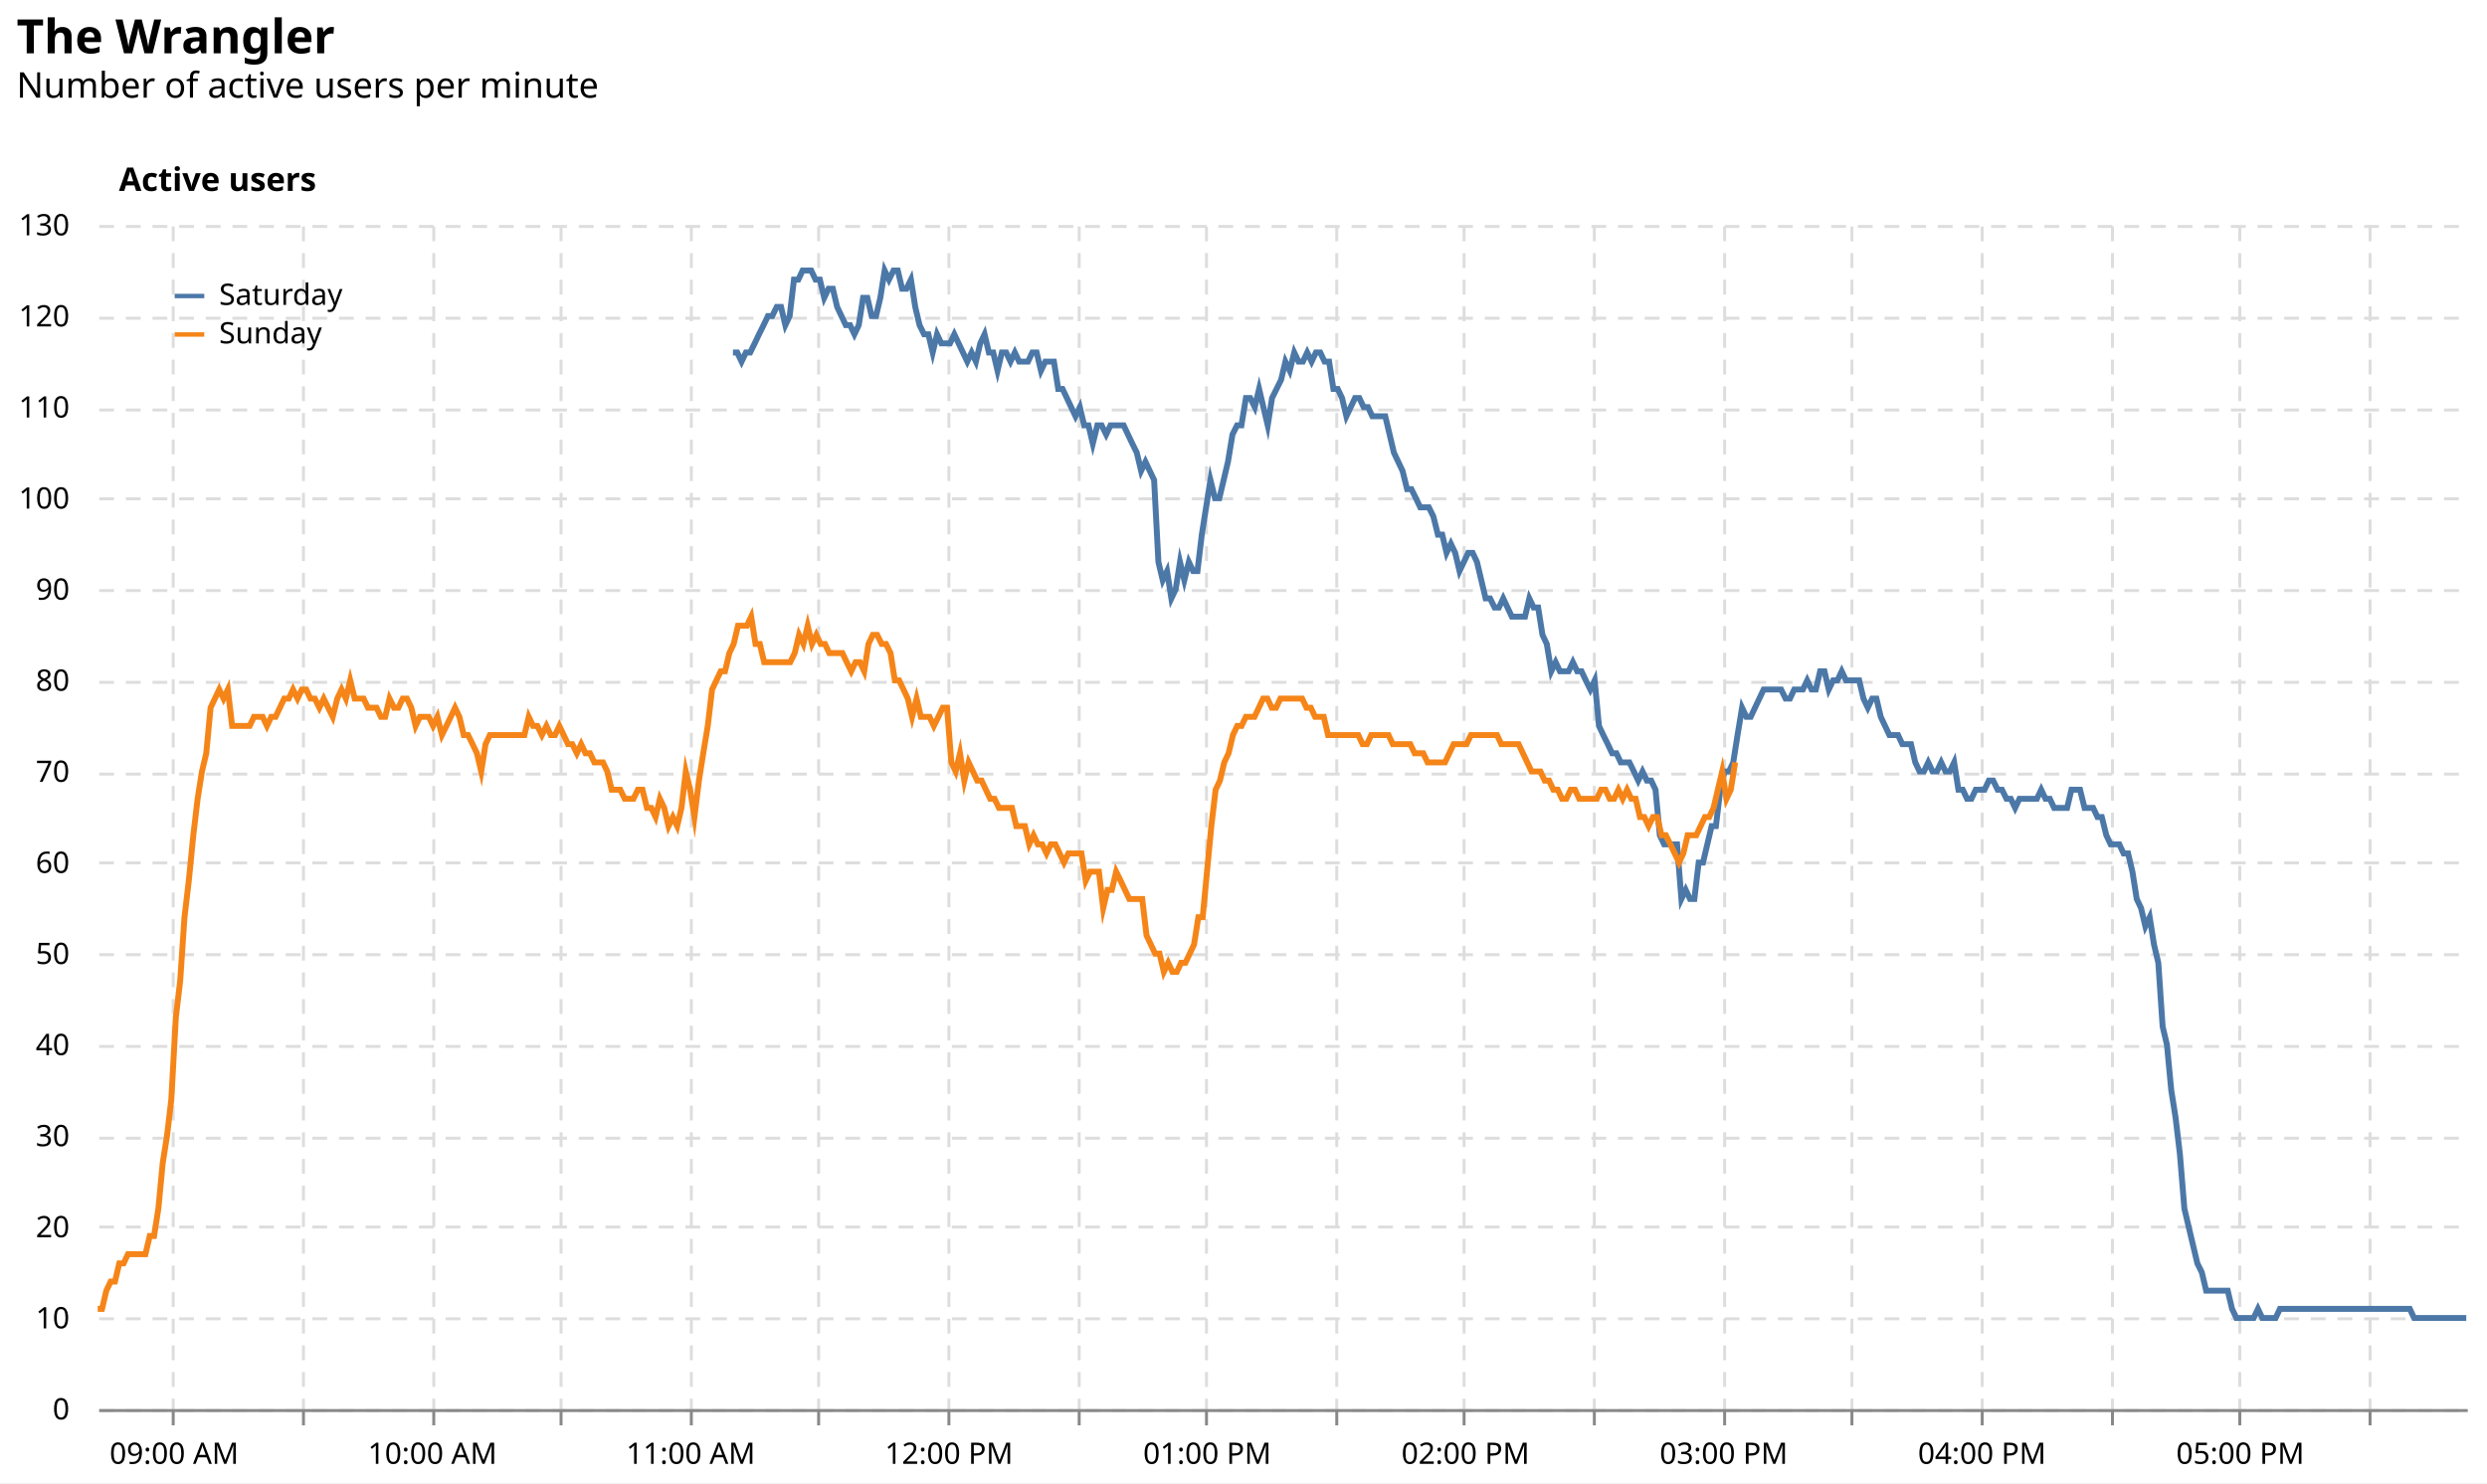
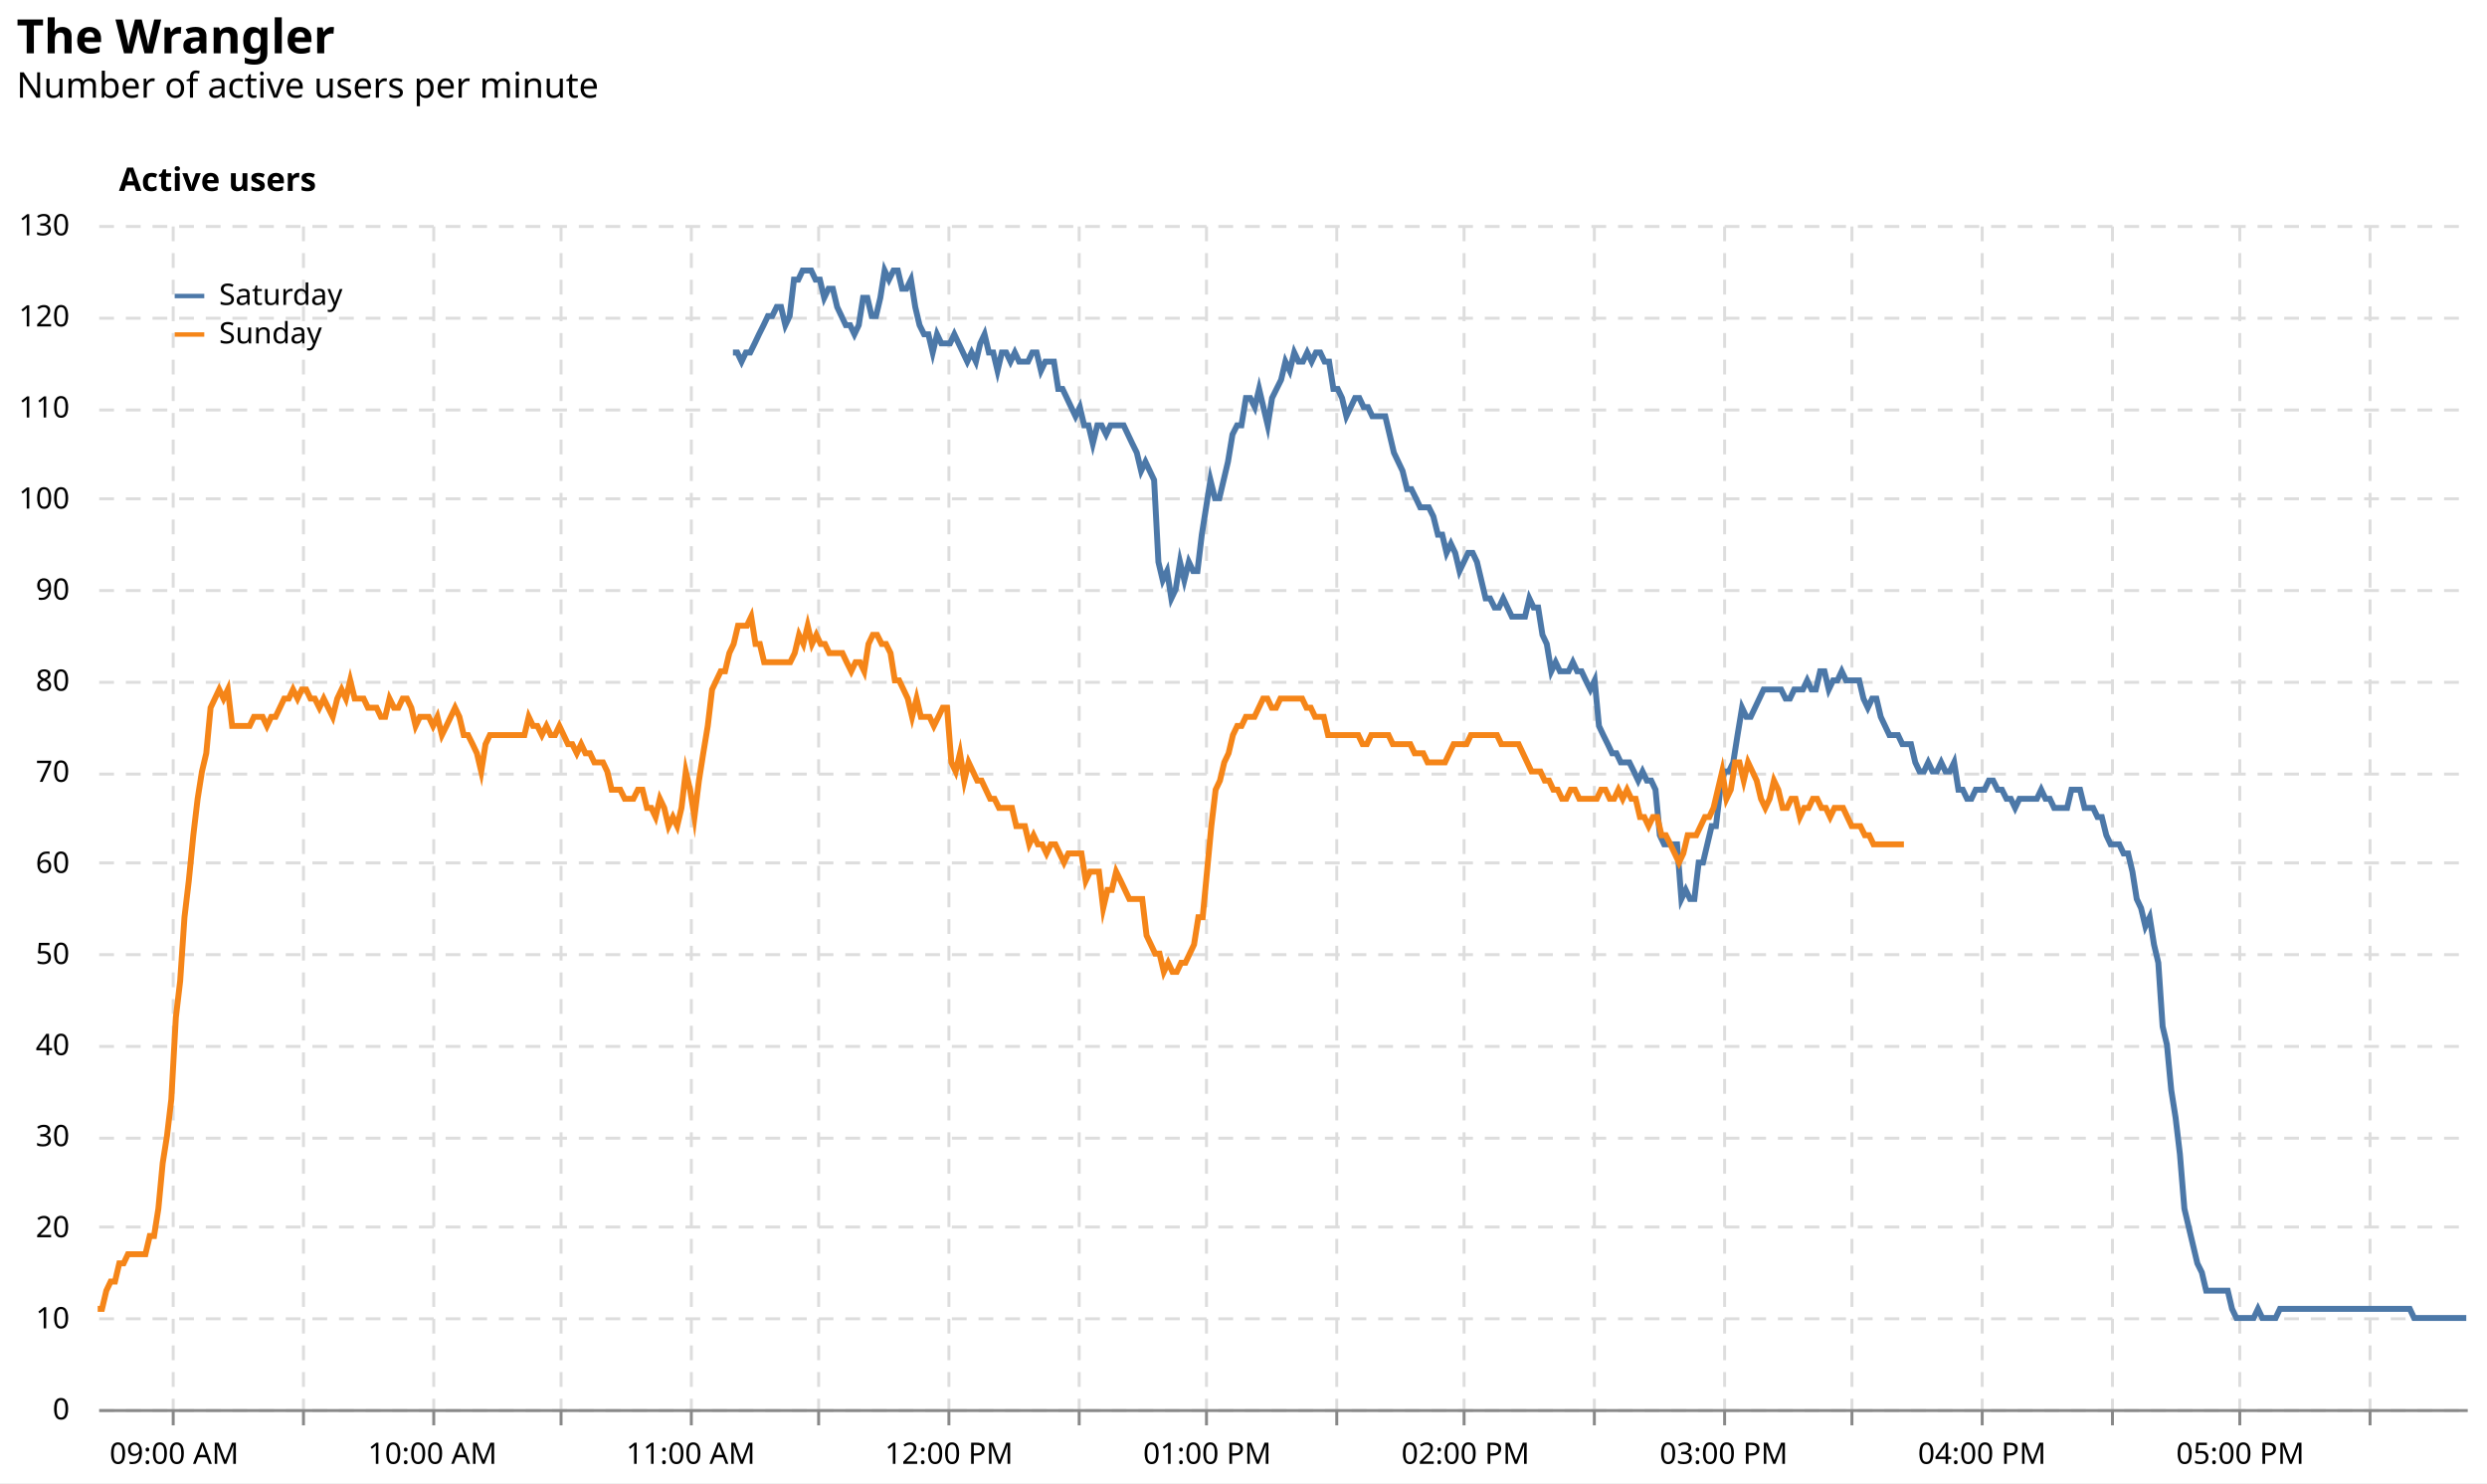
<svg xmlns="http://www.w3.org/2000/svg" version="1.1" class="marks" width="840" height="501" viewBox="0 0 840 501">
  <rect width="840" height="501" fill="white" />
  <g fill="none" stroke-miterlimit="10" transform="translate(33,76)">
    <g class="mark-group role-frame root" role="graphics-object" aria-roledescription="group mark container">
      <g transform="translate(0,0)">
        <path class="background" aria-hidden="true" d="M0,0h800v400h-800Z" stroke="#ddd" stroke-width="0" />
        <g>
          <g class="mark-group role-axis" role="graphics-symbol" aria-roledescription="axis" aria-label="X-axis for a time scale with values from Saturday, 13 November 2021, 8:42:34 AM to Saturday, 13 November 2021, 5:52:50 PM">
            <g transform="translate(0.5,400.5)">
              <path class="background" aria-hidden="true" d="M0,0h0v0h0Z" pointer-events="none" />
              <g>
                <g class="mark-rule role-axis-grid" pointer-events="none">
                  <line transform="translate(25,-400)" x2="0" y2="400" stroke="#ddd" stroke-width="1" stroke-dasharray="5,4" opacity="1" />
                  <line transform="translate(69,-400)" x2="0" y2="400" stroke="#ddd" stroke-width="1" stroke-dasharray="5,4" opacity="1" />
                  <line transform="translate(113,-400)" x2="0" y2="400" stroke="#ddd" stroke-width="1" stroke-dasharray="5,4" opacity="1" />
                  <line transform="translate(156,-400)" x2="0" y2="400" stroke="#ddd" stroke-width="1" stroke-dasharray="5,4" opacity="1" />
                  <line transform="translate(200,-400)" x2="0" y2="400" stroke="#ddd" stroke-width="1" stroke-dasharray="5,4" opacity="1" />
                  <line transform="translate(243,-400)" x2="0" y2="400" stroke="#ddd" stroke-width="1" stroke-dasharray="5,4" opacity="1" />
                  <line transform="translate(287,-400)" x2="0" y2="400" stroke="#ddd" stroke-width="1" stroke-dasharray="5,4" opacity="1" />
                  <line transform="translate(331,-400)" x2="0" y2="400" stroke="#ddd" stroke-width="1" stroke-dasharray="5,4" opacity="1" />
                  <line transform="translate(374,-400)" x2="0" y2="400" stroke="#ddd" stroke-width="1" stroke-dasharray="5,4" opacity="1" />
                  <line transform="translate(418,-400)" x2="0" y2="400" stroke="#ddd" stroke-width="1" stroke-dasharray="5,4" opacity="1" />
                  <line transform="translate(461,-400)" x2="0" y2="400" stroke="#ddd" stroke-width="1" stroke-dasharray="5,4" opacity="1" />
                  <line transform="translate(505,-400)" x2="0" y2="400" stroke="#ddd" stroke-width="1" stroke-dasharray="5,4" opacity="1" />
                  <line transform="translate(549,-400)" x2="0" y2="400" stroke="#ddd" stroke-width="1" stroke-dasharray="5,4" opacity="1" />
                  <line transform="translate(592,-400)" x2="0" y2="400" stroke="#ddd" stroke-width="1" stroke-dasharray="5,4" opacity="1" />
                  <line transform="translate(636,-400)" x2="0" y2="400" stroke="#ddd" stroke-width="1" stroke-dasharray="5,4" opacity="1" />
                  <line transform="translate(680,-400)" x2="0" y2="400" stroke="#ddd" stroke-width="1" stroke-dasharray="5,4" opacity="1" />
                  <line transform="translate(723,-400)" x2="0" y2="400" stroke="#ddd" stroke-width="1" stroke-dasharray="5,4" opacity="1" />
                  <line transform="translate(767,-400)" x2="0" y2="400" stroke="#ddd" stroke-width="1" stroke-dasharray="5,4" opacity="1" />
                </g>
              </g>
              <path class="foreground" aria-hidden="true" d="" pointer-events="none" display="none" />
            </g>
          </g>
          <g class="mark-group role-axis" role="graphics-symbol" aria-roledescription="axis" aria-label="Y-axis for a linear scale with values from 0 to 130">
            <g transform="translate(0.5,0.5)">
              <path class="background" aria-hidden="true" d="M0,0h0v0h0Z" pointer-events="none" />
              <g>
                <g class="mark-rule role-axis-grid" pointer-events="none">
                  <line transform="translate(0,400)" x2="800" y2="0" stroke="#ddd" stroke-width="1" stroke-dasharray="5,4" opacity="1" />
                  <line transform="translate(0,369)" x2="800" y2="0" stroke="#ddd" stroke-width="1" stroke-dasharray="5,4" opacity="1" />
                  <line transform="translate(0,338)" x2="800" y2="0" stroke="#ddd" stroke-width="1" stroke-dasharray="5,4" opacity="1" />
                  <line transform="translate(0,308)" x2="800" y2="0" stroke="#ddd" stroke-width="1" stroke-dasharray="5,4" opacity="1" />
                  <line transform="translate(0,277)" x2="800" y2="0" stroke="#ddd" stroke-width="1" stroke-dasharray="5,4" opacity="1" />
                  <line transform="translate(0,246)" x2="800" y2="0" stroke="#ddd" stroke-width="1" stroke-dasharray="5,4" opacity="1" />
                  <line transform="translate(0,215)" x2="800" y2="0" stroke="#ddd" stroke-width="1" stroke-dasharray="5,4" opacity="1" />
                  <line transform="translate(0,185)" x2="800" y2="0" stroke="#ddd" stroke-width="1" stroke-dasharray="5,4" opacity="1" />
                  <line transform="translate(0,154)" x2="800" y2="0" stroke="#ddd" stroke-width="1" stroke-dasharray="5,4" opacity="1" />
                  <line transform="translate(0,123)" x2="800" y2="0" stroke="#ddd" stroke-width="1" stroke-dasharray="5,4" opacity="1" />
                  <line transform="translate(0,92)" x2="800" y2="0" stroke="#ddd" stroke-width="1" stroke-dasharray="5,4" opacity="1" />
                  <line transform="translate(0,62)" x2="800" y2="0" stroke="#ddd" stroke-width="1" stroke-dasharray="5,4" opacity="1" />
                  <line transform="translate(0,31)" x2="800" y2="0" stroke="#ddd" stroke-width="1" stroke-dasharray="5,4" opacity="1" />
                  <line transform="translate(0,0)" x2="800" y2="0" stroke="#ddd" stroke-width="1" stroke-dasharray="5,4" opacity="1" />
                </g>
              </g>
              <path class="foreground" aria-hidden="true" d="" pointer-events="none" display="none" />
            </g>
          </g>
          <g class="mark-group role-axis" role="graphics-symbol" aria-roledescription="axis" aria-label="X-axis for a time scale with values from Saturday, 13 November 2021, 8:42:34 AM to Saturday, 13 November 2021, 5:52:50 PM">
            <g transform="translate(0.5,400.5)">
              <path class="background" aria-hidden="true" d="M0,0h0v0h0Z" pointer-events="none" />
              <g>
                <g class="mark-rule role-axis-tick" pointer-events="none">
                  <line transform="translate(25,0)" x2="0" y2="5" stroke="#888" stroke-width="1" opacity="1" />
                  <line transform="translate(69,0)" x2="0" y2="5" stroke="#888" stroke-width="1" opacity="1" />
                  <line transform="translate(113,0)" x2="0" y2="5" stroke="#888" stroke-width="1" opacity="1" />
                  <line transform="translate(156,0)" x2="0" y2="5" stroke="#888" stroke-width="1" opacity="1" />
                  <line transform="translate(200,0)" x2="0" y2="5" stroke="#888" stroke-width="1" opacity="1" />
                  <line transform="translate(243,0)" x2="0" y2="5" stroke="#888" stroke-width="1" opacity="1" />
                  <line transform="translate(287,0)" x2="0" y2="5" stroke="#888" stroke-width="1" opacity="1" />
                  <line transform="translate(331,0)" x2="0" y2="5" stroke="#888" stroke-width="1" opacity="1" />
                  <line transform="translate(374,0)" x2="0" y2="5" stroke="#888" stroke-width="1" opacity="1" />
                  <line transform="translate(418,0)" x2="0" y2="5" stroke="#888" stroke-width="1" opacity="1" />
                  <line transform="translate(461,0)" x2="0" y2="5" stroke="#888" stroke-width="1" opacity="1" />
                  <line transform="translate(505,0)" x2="0" y2="5" stroke="#888" stroke-width="1" opacity="1" />
                  <line transform="translate(549,0)" x2="0" y2="5" stroke="#888" stroke-width="1" opacity="1" />
                  <line transform="translate(592,0)" x2="0" y2="5" stroke="#888" stroke-width="1" opacity="1" />
                  <line transform="translate(636,0)" x2="0" y2="5" stroke="#888" stroke-width="1" opacity="1" />
                  <line transform="translate(680,0)" x2="0" y2="5" stroke="#888" stroke-width="1" opacity="1" />
                  <line transform="translate(723,0)" x2="0" y2="5" stroke="#888" stroke-width="1" opacity="1" />
                  <line transform="translate(767,0)" x2="0" y2="5" stroke="#888" stroke-width="1" opacity="1" />
                </g>
                <g class="mark-text role-axis-label" pointer-events="none">
                  <text text-anchor="middle" transform="translate(25.33315,18)" font-family="Sometype Mono" font-size="10px" fill="#000" opacity="1">09:00 AM</text>
                  <text text-anchor="middle" transform="translate(68.94796,18)" font-family="Sometype Mono" font-size="10px" fill="#000" opacity="0">09:30 AM</text>
                  <text text-anchor="middle" transform="translate(112.5628,18)" font-family="Sometype Mono" font-size="10px" fill="#000" opacity="1">10:00 AM</text>
                  <text text-anchor="middle" transform="translate(156.1776,18)" font-family="Sometype Mono" font-size="10px" fill="#000" opacity="0">10:30 AM</text>
                  <text text-anchor="middle" transform="translate(199.7924,18)" font-family="Sometype Mono" font-size="10px" fill="#000" opacity="1">11:00 AM</text>
                  <text text-anchor="middle" transform="translate(243.4072,18)" font-family="Sometype Mono" font-size="10px" fill="#000" opacity="0">11:30 AM</text>
                  <text text-anchor="middle" transform="translate(287.022,18)" font-family="Sometype Mono" font-size="10px" fill="#000" opacity="1">12:00 PM</text>
                  <text text-anchor="middle" transform="translate(330.6368,18)" font-family="Sometype Mono" font-size="10px" fill="#000" opacity="0">12:30 PM</text>
                  <text text-anchor="middle" transform="translate(374.2516,18)" font-family="Sometype Mono" font-size="10px" fill="#000" opacity="1">01:00 PM</text>
                  <text text-anchor="middle" transform="translate(417.8664,18)" font-family="Sometype Mono" font-size="10px" fill="#000" opacity="0">01:30 PM</text>
                  <text text-anchor="middle" transform="translate(461.4812,18)" font-family="Sometype Mono" font-size="10px" fill="#000" opacity="1">02:00 PM</text>
                  <text text-anchor="middle" transform="translate(505.096,18)" font-family="Sometype Mono" font-size="10px" fill="#000" opacity="0">02:30 PM</text>
                  <text text-anchor="middle" transform="translate(548.7109,18)" font-family="Sometype Mono" font-size="10px" fill="#000" opacity="1">03:00 PM</text>
                  <text text-anchor="middle" transform="translate(592.3257,18)" font-family="Sometype Mono" font-size="10px" fill="#000" opacity="0">03:30 PM</text>
                  <text text-anchor="middle" transform="translate(635.9405,18)" font-family="Sometype Mono" font-size="10px" fill="#000" opacity="1">04:00 PM</text>
                  <text text-anchor="middle" transform="translate(679.5553,18)" font-family="Sometype Mono" font-size="10px" fill="#000" opacity="0">04:30 PM</text>
                  <text text-anchor="middle" transform="translate(723.1701,18)" font-family="Sometype Mono" font-size="10px" fill="#000" opacity="1">05:00 PM</text>
                  <text text-anchor="middle" transform="translate(766.7849,18)" font-family="Sometype Mono" font-size="10px" fill="#000" opacity="0">05:30 PM</text>
                </g>
                <g class="mark-rule role-axis-domain" pointer-events="none">
                  <line transform="translate(0,0)" x2="800" y2="0" stroke="#888" stroke-width="1" opacity="1" />
                </g>
              </g>
              <path class="foreground" aria-hidden="true" d="" pointer-events="none" display="none" />
            </g>
          </g>
          <g class="mark-group role-axis" role="graphics-symbol" aria-roledescription="axis" aria-label="Y-axis titled 'Active users' for a linear scale with values from 0 to 130">
            <g transform="translate(0.5,0.5)">
              <path class="background" aria-hidden="true" d="M0,0h0v0h0Z" pointer-events="none" />
              <g>
                <g class="mark-text role-axis-label" pointer-events="none">
                  <text text-anchor="end" transform="translate(-10,403)" font-family="Sometype Mono" font-size="10px" fill="#000" opacity="1">0</text>
                  <text text-anchor="end" transform="translate(-10,372.2308)" font-family="Sometype Mono" font-size="10px" fill="#000" opacity="1">10</text>
                  <text text-anchor="end" transform="translate(-10,341.4615)" font-family="Sometype Mono" font-size="10px" fill="#000" opacity="1">20</text>
                  <text text-anchor="end" transform="translate(-10,310.6923)" font-family="Sometype Mono" font-size="10px" fill="#000" opacity="1">30</text>
                  <text text-anchor="end" transform="translate(-10,279.9231)" font-family="Sometype Mono" font-size="10px" fill="#000" opacity="1">40</text>
                  <text text-anchor="end" transform="translate(-10,249.1538)" font-family="Sometype Mono" font-size="10px" fill="#000" opacity="1">50</text>
                  <text text-anchor="end" transform="translate(-10,218.3846)" font-family="Sometype Mono" font-size="10px" fill="#000" opacity="1">60</text>
                  <text text-anchor="end" transform="translate(-10,187.6154)" font-family="Sometype Mono" font-size="10px" fill="#000" opacity="1">70</text>
                  <text text-anchor="end" transform="translate(-10,156.8462)" font-family="Sometype Mono" font-size="10px" fill="#000" opacity="1">80</text>
                  <text text-anchor="end" transform="translate(-10,126.0769)" font-family="Sometype Mono" font-size="10px" fill="#000" opacity="1">90</text>
                  <text text-anchor="end" transform="translate(-10,95.30769)" font-family="Sometype Mono" font-size="10px" fill="#000" opacity="1">100</text>
                  <text text-anchor="end" transform="translate(-10,64.53846)" font-family="Sometype Mono" font-size="10px" fill="#000" opacity="1">110</text>
                  <text text-anchor="end" transform="translate(-10,33.76923)" font-family="Sometype Mono" font-size="10px" fill="#000" opacity="1">120</text>
                  <text text-anchor="end" transform="translate(-10,3)" font-family="Sometype Mono" font-size="10px" fill="#000" opacity="1">130</text>
                </g>
                <g class="mark-text role-axis-title" pointer-events="none">
                  <text text-anchor="middle" transform="translate(40,-12)" font-family="Sometype Mono" font-size="11px" font-weight="bold" fill="#000" opacity="1">Active users</text>
                </g>
              </g>
              <path class="foreground" aria-hidden="true" d="" pointer-events="none" display="none" />
            </g>
          </g>
          <g class="mark-group role-scope pathgroup" role="graphics-object" aria-roledescription="group mark container">
            <g transform="translate(0,0)">
              <path class="background" aria-hidden="true" d="M0,0h800v400h-800Z" />
              <g>
                <g class="mark-line role-mark marks" role="graphics-symbol" aria-roledescription="line mark container">
                  <path d="M214.555,43.077L216.012,43.077L217.469,46.154L218.926,43.077L220.384,43.077L221.903,40L223.36,36.923L224.902,33.846L226.36,30.769L227.817,30.769L229.338,27.692L230.795,27.692L232.253,33.846L233.71,30.769L235.167,18.462L236.625,18.462L238.082,15.385L239.539,15.385L240.996,15.385L242.454,18.462L243.912,18.462L245.384,24.615L246.841,21.538L248.298,21.538L249.756,27.692L251.213,30.769L252.671,33.846L254.128,33.846L255.586,36.923L257.044,33.846L258.503,24.615L259.96,24.615L261.417,30.769L262.875,30.769L264.332,24.615L265.791,15.385L267.252,18.462L268.776,15.385L270.238,15.385L271.696,21.538L273.153,21.538L274.672,18.462L276.13,27.692L277.588,33.846L279.108,36.923L280.565,36.923L282.027,43.077L283.484,36.923L284.942,40L286.399,40L287.861,40L289.322,36.923L290.783,40L292.243,43.077L293.705,46.154L295.165,43.077L296.627,46.154L298.085,40L299.542,36.923L301.002,43.077L302.463,43.077L303.921,49.231L305.382,43.077L306.841,43.077L308.304,46.154L309.764,43.077L311.226,46.154L312.687,46.154L314.214,46.154L315.675,43.077L317.133,43.077L318.596,49.231L320.054,46.154L321.512,46.154L322.969,46.154L324.426,55.385L325.881,55.385L327.342,58.462L328.799,61.538L330.261,64.615L331.72,61.538L333.183,67.692L334.642,67.692L336.104,73.846L337.628,67.692L339.087,67.692L340.616,70.769L342.077,67.692L343.535,67.692L344.997,67.692L346.52,67.692L347.977,70.769L349.436,73.846L350.957,76.923L352.419,83.077L353.881,80L355.339,83.077L356.807,86.154L358.264,113.846L359.721,120L361.181,116.923L362.638,126.154L364.096,123.077L365.553,113.846L367.015,120L368.537,113.846L369.994,116.923L371.451,116.923L372.914,104.615L374.371,95.385L375.829,86.154L377.358,92.308L378.841,92.308L380.298,86.154L381.755,80L383.278,70.769L384.827,67.692L386.285,67.692L387.819,58.462L389.281,58.462L390.807,61.538L392.268,55.385L393.725,61.538L395.183,67.692L396.641,58.462L398.165,55.385L399.697,52.308L401.154,46.154L402.612,49.231L404.14,43.077L405.599,46.154L407.056,46.154L408.515,43.077L410.002,46.154L411.462,43.077L412.924,43.077L414.384,46.154L415.904,46.154L417.362,55.385L418.823,55.385L420.286,58.462L421.746,64.615L423.21,61.538L424.667,58.462L426.129,58.462L427.589,61.538L429.051,61.538L430.511,64.615L431.969,64.615L433.429,64.615L434.887,64.615L436.345,70.769L437.802,76.923L439.261,80L440.724,83.077L442.248,89.231L443.705,89.231L445.232,92.308L446.69,95.385L448.148,95.385L449.605,95.385L451.13,98.462L452.663,104.615L454.123,104.615L455.585,110.769L457.045,107.692L458.503,110.769L459.966,116.923L461.425,113.846L462.882,110.769L464.402,110.769L465.86,113.846L467.317,120L468.776,126.154L470.28,126.154L471.804,129.231L473.261,129.231L474.72,126.154L476.177,129.231L477.635,132.308L479.092,132.308L480.62,132.308L482.077,132.308L483.535,126.154L484.993,129.231L486.52,129.231L487.978,138.462L489.435,141.538L490.964,150.769L492.422,147.692L493.879,150.769L495.337,150.769L496.794,150.769L498.252,147.692L499.709,150.769L501.167,150.769L502.624,153.846L504.147,156.923L505.605,153.846L507.062,169.231L508.52,172.308L510.045,175.385L511.503,178.462L512.961,178.462L514.418,181.538L515.876,181.538L517.333,181.538L518.854,184.615L520.312,187.692L521.77,184.615L523.243,187.692L524.7,187.692L526.158,190.769L527.615,206.154L529.072,209.231L530.529,209.231L531.987,209.231L533.444,209.231L534.902,227.692L536.359,224.615L537.817,227.692L539.279,227.692L540.737,215.385L542.194,215.385L543.652,209.231L545.109,203.077L546.566,203.077L548.024,190.769L549.481,184.615L550.952,184.615L552.41,181.538L553.867,172.308L555.392,163.077L556.849,166.154L558.309,166.154L559.766,163.077L561.224,160L562.681,156.923L564.138,156.923L565.663,156.923L567.121,156.923L568.578,156.923L570.1,160L571.557,160L573.016,156.923L574.474,156.923L575.933,156.923L577.391,153.846L578.849,156.923L580.306,156.923L581.764,150.769L583.221,150.769L584.679,156.923L586.139,153.846L587.597,153.846L589.054,150.769L590.512,153.846L591.969,153.846L593.492,153.846L594.95,153.846L596.407,160L597.865,163.077L599.323,160L600.781,160L602.238,166.154L603.696,169.231L605.154,172.308L606.611,172.308L608.069,172.308L609.526,175.385L610.984,175.385L612.442,175.385L613.899,181.538L615.357,184.615L616.814,184.615L618.272,181.538L619.729,184.615L621.187,184.615L622.646,181.538L624.103,184.615L625.561,184.615L627.019,181.538L628.476,190.769L629.934,190.769L631.391,193.846L632.849,193.846L634.306,190.769L635.828,190.769L637.286,190.769L638.744,187.692L640.201,187.692L641.718,190.769L643.176,190.769L644.705,193.846L646.163,193.846L647.622,196.923L649.08,193.846L650.599,193.846L652.057,193.846L653.514,193.846L654.972,193.846L656.429,190.769L657.887,193.846L659.344,193.846L660.802,196.923L662.261,196.923L663.718,196.923L665.176,196.923L666.633,190.769L668.091,190.769L669.549,190.769L671.069,196.923L672.527,196.923L673.984,196.923L675.442,200L676.9,200L678.424,206.154L679.881,209.231L681.342,209.231L682.8,209.231L684.258,212.308L685.782,212.308L687.24,218.462L688.697,227.692L690.155,230.769L691.612,236.923L693.07,233.846L694.528,243.077L694.528,243.077L695.985,249.231L697.443,270.769L698.9,276.923L700.358,292.308L701.816,301.538L703.273,313.846L704.791,332.308L706.249,338.462L707.707,344.615L709.165,350.769L710.686,353.846L712.143,360L713.602,360L715.059,360L716.516,360L717.974,360L719.432,360L720.889,366.154L722.35,369.231L723.808,369.231L725.266,369.231L726.723,369.231L728.181,369.231L729.639,366.154L731.097,369.231L732.623,369.231L734.081,369.231L735.598,369.231L737.056,366.154L738.514,366.154L739.972,366.154L741.43,366.154L742.887,366.154L744.345,366.154L745.802,366.154L747.26,366.154L748.718,366.154L750.175,366.154L751.633,366.154L753.091,366.154L754.615,366.154L756.073,366.154L757.531,366.154L758.989,366.154L760.456,366.154L761.914,366.154L763.371,366.154L764.829,366.154L766.287,366.154L767.745,366.154L769.203,366.154L770.661,366.154L772.118,366.154L773.576,366.154L775.034,366.154L776.491,366.154L777.949,366.154L779.406,366.154L780.927,366.154L782.384,369.231L783.841,369.231L785.299,369.231L786.818,369.231L788.275,369.231L789.732,369.231L791.19,369.231L792.713,369.231L794.17,369.231L795.628,369.231L797.085,369.231L798.543,369.231L800,369.231" stroke="#4c78a8" stroke-width="2" />
                </g>
              </g>
              <path class="foreground" aria-hidden="true" d="" display="none" />
            </g>
            <g transform="translate(0,0)">
              <path class="background" aria-hidden="true" d="M0,0h800v400h-800Z" />
              <g>
                <g class="mark-line role-mark marks" role="graphics-symbol" aria-roledescription="line mark container">
-                   <path d="M0,366.154L1.46,366.154L2.918,360L4.375,356.923L5.833,356.923L7.291,350.769L8.749,350.769L10.207,347.692L11.733,347.692L13.191,347.692L14.649,347.692L16.117,347.692L17.576,341.538L19.033,341.538L20.491,332.308L21.95,316.923L23.407,307.692L24.864,295.385L26.394,267.692L27.853,255.385L29.311,233.846L30.769,221.538L32.294,206.154L33.752,193.846L35.21,184.615L36.667,178.462L38.125,163.077L39.582,160L41.04,156.923L42.497,160L43.955,156.923L45.413,169.231L46.87,169.231L48.328,169.231L49.785,169.231L51.316,169.231L52.773,166.154L54.237,166.154L55.696,166.154L57.154,169.231L58.612,166.154L60.069,166.154L61.527,163.077L62.984,160L64.511,160L65.969,156.923L67.49,160L68.948,156.923L70.413,156.923L71.87,160L73.329,160L74.871,163.077L76.333,160L77.852,163.077L79.384,166.154L80.914,160L82.372,156.923L83.829,160L85.287,153.846L86.808,160L88.362,160L89.819,160L91.277,163.077L92.734,163.077L94.192,163.077L95.65,166.154L97.107,166.154L98.565,160L100.088,163.077L101.545,163.077L103.003,160L104.46,160L105.917,163.077L107.375,169.231L108.832,166.154L110.359,166.154L111.817,166.154L113.275,169.231L114.732,166.154L116.257,172.308L117.782,169.231L119.241,166.154L120.699,163.077L122.165,166.154L123.627,172.308L125.094,172.308L126.618,175.385L128.078,178.462L129.536,184.615L130.995,175.385L132.453,172.308L133.911,172.308L135.37,172.308L136.829,172.308L138.288,172.308L139.746,172.308L141.205,172.308L142.665,172.308L144.123,172.308L145.581,166.154L147.041,169.231L148.498,169.231L150.031,172.308L151.556,169.231L153.014,172.308L154.471,172.308L155.928,169.231L157.385,172.308L158.843,175.385L160.3,175.385L161.829,178.462L163.286,175.385L164.744,178.462L166.28,178.462L167.739,181.538L169.197,181.538L170.655,181.538L172.113,184.615L173.57,190.769L175.028,190.769L176.492,190.769L178.015,193.846L179.472,193.846L180.93,193.846L182.456,190.769L183.993,190.769L185.515,196.923L186.972,196.923L188.429,200L189.887,193.846L191.345,196.923L192.802,203.077L194.26,200L195.717,203.077L197.174,196.923L198.632,184.615L200.09,190.769L201.548,200L203.071,187.692L204.529,178.462L206.052,169.231L207.51,156.923L208.967,153.846L210.425,150.769L211.883,150.769L213.341,144.615L214.798,141.538L216.259,135.385L217.804,135.385L219.262,135.385L220.72,132.308L222.178,141.538L223.635,141.538L225.095,147.692L226.612,147.692L228.07,147.692L229.528,147.692L230.988,147.692L232.445,147.692L233.903,147.692L235.425,144.615L236.886,138.462L238.344,141.538L239.802,135.385L241.259,141.538L242.717,138.462L244.175,141.538L245.632,141.538L247.091,144.615L248.548,144.615L250.066,144.615L251.524,144.615L252.981,147.692L254.51,150.769L255.967,147.692L257.425,147.692L258.883,150.769L260.34,141.538L261.799,138.462L263.257,138.462L264.802,141.538L266.26,141.538L267.781,144.615L269.238,153.846L270.696,153.846L272.153,156.923L273.611,160L275.068,166.154L276.585,160L278.042,166.154L279.5,166.154L280.958,166.154L282.415,169.231L283.944,166.154L285.412,163.077L286.87,163.077L288.328,181.538L289.785,184.615L291.243,178.462L292.7,187.692L294.158,181.538L295.616,184.615L297.073,187.692L298.53,187.692L299.988,190.769L301.445,193.846L302.903,193.846L304.426,196.923L305.884,196.923L307.342,196.923L308.8,196.923L310.257,203.077L311.715,203.077L313.173,203.077L314.63,209.231L316.088,206.154L317.545,209.231L319.003,209.231L320.472,212.308L321.93,209.231L323.454,209.231L324.912,212.308L326.37,215.385L327.827,212.308L329.285,212.308L330.743,212.308L332.261,212.308L333.718,221.538L335.176,218.462L336.634,218.462L338.159,218.462L339.617,230.769L341.074,224.615L342.532,224.615L343.99,218.462L345.506,221.538L346.966,224.615L348.424,227.692L349.881,227.692L351.338,227.692L352.795,227.692L354.253,240L355.711,243.077L357.169,246.154L358.636,246.154L360.093,252.308L361.552,249.231L363.009,252.308L364.468,252.308L365.925,249.231L367.383,249.231L368.841,246.154L370.298,243.077L371.757,233.846L373.218,233.846L373.218,233.846L374.675,218.462L376.133,203.077L377.59,190.769L379.048,187.692L380.505,181.538L381.963,178.462L383.421,172.308L384.878,169.231L386.336,169.231L387.793,166.154L389.251,166.154L390.708,166.154L392.167,163.077L393.624,160L395.082,160L396.541,163.077L397.998,163.077L399.456,160L400.981,160L402.439,160L403.897,160L405.354,160L406.812,160L408.269,163.077L409.732,163.077L411.191,166.154L412.648,166.154L414.106,166.154L415.563,172.308L417.022,172.308L418.48,172.308L419.937,172.308L421.395,172.308L422.853,172.308L424.31,172.308L425.768,172.308L427.225,175.385L428.682,175.385L430.14,172.308L431.599,172.308L433.057,172.308L434.515,172.308L435.973,172.308L437.43,175.385L438.9,175.385L440.357,175.385L441.882,175.385L443.34,175.385L444.799,178.462L446.256,178.462L447.714,178.462L449.172,181.538L450.688,181.538L452.145,181.538L453.603,181.538L455.06,181.538L456.518,178.462L457.975,175.385L459.433,175.385L460.891,175.385L462.348,175.385L463.806,172.308L465.263,172.308L466.791,172.308L468.249,172.308L469.708,172.308L471.167,172.308L472.627,172.308L474.085,175.385L475.547,175.385L477.004,175.385L478.463,175.385L479.92,175.385L481.377,178.462L482.835,181.538L484.292,184.615L485.827,184.615L487.285,184.615L488.743,187.692L490.201,187.692L491.658,190.769L493.121,190.769L494.581,193.846L496.039,193.846L497.496,190.769L498.954,190.769L500.412,193.846L501.958,193.846L503.416,193.846L504.876,193.846L506.333,193.846L507.791,190.769L509.248,190.769L510.705,193.846L512.163,193.846L513.622,190.769L515.079,193.846L516.538,190.769L517.996,193.846L519.452,193.846L520.91,200L522.367,200L523.825,203.077L525.282,200L526.74,200L528.198,206.154L529.655,206.154L531.182,209.231L532.639,212.308L534.097,215.385L535.554,212.308L537.012,206.154L538.469,206.154L539.927,206.154L541.384,203.077L542.842,200L544.299,200L545.758,196.923L547.216,190.769L548.673,184.615L550.131,193.846L551.588,190.769L553.046,181.538" stroke="#f58518" stroke-width="2" />
+                   <path d="M0,366.154L1.46,366.154L2.918,360L4.375,356.923L5.833,356.923L7.291,350.769L8.749,350.769L10.207,347.692L11.733,347.692L13.191,347.692L14.649,347.692L16.117,347.692L17.576,341.538L19.033,341.538L20.491,332.308L21.95,316.923L23.407,307.692L24.864,295.385L26.394,267.692L27.853,255.385L29.311,233.846L30.769,221.538L32.294,206.154L33.752,193.846L35.21,184.615L36.667,178.462L38.125,163.077L39.582,160L41.04,156.923L42.497,160L43.955,156.923L45.413,169.231L46.87,169.231L48.328,169.231L49.785,169.231L51.316,169.231L52.773,166.154L54.237,166.154L55.696,166.154L57.154,169.231L58.612,166.154L60.069,166.154L61.527,163.077L62.984,160L64.511,160L65.969,156.923L67.49,160L68.948,156.923L70.413,156.923L71.87,160L73.329,160L74.871,163.077L76.333,160L77.852,163.077L79.384,166.154L80.914,160L82.372,156.923L83.829,160L85.287,153.846L86.808,160L88.362,160L89.819,160L91.277,163.077L92.734,163.077L94.192,163.077L95.65,166.154L97.107,166.154L98.565,160L100.088,163.077L101.545,163.077L103.003,160L104.46,160L105.917,163.077L107.375,169.231L108.832,166.154L110.359,166.154L111.817,166.154L113.275,169.231L114.732,166.154L116.257,172.308L117.782,169.231L119.241,166.154L120.699,163.077L122.165,166.154L123.627,172.308L125.094,172.308L126.618,175.385L128.078,178.462L129.536,184.615L130.995,175.385L132.453,172.308L133.911,172.308L135.37,172.308L136.829,172.308L138.288,172.308L139.746,172.308L141.205,172.308L142.665,172.308L144.123,172.308L145.581,166.154L147.041,169.231L148.498,169.231L150.031,172.308L151.556,169.231L153.014,172.308L154.471,172.308L155.928,169.231L157.385,172.308L158.843,175.385L160.3,175.385L161.829,178.462L163.286,175.385L164.744,178.462L166.28,178.462L167.739,181.538L169.197,181.538L170.655,181.538L172.113,184.615L173.57,190.769L175.028,190.769L176.492,190.769L178.015,193.846L179.472,193.846L180.93,193.846L182.456,190.769L183.993,190.769L185.515,196.923L186.972,196.923L188.429,200L189.887,193.846L191.345,196.923L192.802,203.077L194.26,200L195.717,203.077L197.174,196.923L198.632,184.615L200.09,190.769L201.548,200L203.071,187.692L204.529,178.462L206.052,169.231L207.51,156.923L208.967,153.846L210.425,150.769L211.883,150.769L213.341,144.615L214.798,141.538L216.259,135.385L217.804,135.385L219.262,135.385L220.72,132.308L222.178,141.538L223.635,141.538L225.095,147.692L226.612,147.692L228.07,147.692L229.528,147.692L230.988,147.692L232.445,147.692L233.903,147.692L235.425,144.615L236.886,138.462L238.344,141.538L239.802,135.385L241.259,141.538L242.717,138.462L244.175,141.538L245.632,141.538L247.091,144.615L248.548,144.615L250.066,144.615L251.524,144.615L252.981,147.692L254.51,150.769L255.967,147.692L257.425,147.692L258.883,150.769L260.34,141.538L261.799,138.462L263.257,138.462L264.802,141.538L266.26,141.538L267.781,144.615L269.238,153.846L270.696,153.846L272.153,156.923L273.611,160L275.068,166.154L276.585,160L278.042,166.154L279.5,166.154L280.958,166.154L282.415,169.231L283.944,166.154L285.412,163.077L286.87,163.077L288.328,181.538L289.785,184.615L291.243,178.462L292.7,187.692L294.158,181.538L295.616,184.615L297.073,187.692L298.53,187.692L299.988,190.769L301.445,193.846L302.903,193.846L304.426,196.923L305.884,196.923L307.342,196.923L308.8,196.923L310.257,203.077L311.715,203.077L313.173,203.077L314.63,209.231L316.088,206.154L317.545,209.231L319.003,209.231L320.472,212.308L321.93,209.231L323.454,209.231L324.912,212.308L326.37,215.385L327.827,212.308L329.285,212.308L330.743,212.308L332.261,212.308L333.718,221.538L335.176,218.462L336.634,218.462L338.159,218.462L339.617,230.769L341.074,224.615L342.532,224.615L343.99,218.462L345.506,221.538L346.966,224.615L348.424,227.692L349.881,227.692L351.338,227.692L352.795,227.692L354.253,240L355.711,243.077L357.169,246.154L358.636,246.154L360.093,252.308L361.552,249.231L363.009,252.308L364.468,252.308L365.925,249.231L367.383,249.231L368.841,246.154L370.298,243.077L371.757,233.846L373.218,233.846L373.218,233.846L374.675,218.462L376.133,203.077L377.59,190.769L379.048,187.692L380.505,181.538L381.963,178.462L383.421,172.308L384.878,169.231L386.336,169.231L387.793,166.154L389.251,166.154L390.708,166.154L392.167,163.077L393.624,160L395.082,160L396.541,163.077L397.998,163.077L399.456,160L400.981,160L402.439,160L403.897,160L405.354,160L406.812,160L408.269,163.077L409.732,163.077L411.191,166.154L412.648,166.154L414.106,166.154L415.563,172.308L417.022,172.308L418.48,172.308L419.937,172.308L421.395,172.308L422.853,172.308L424.31,172.308L425.768,172.308L427.225,175.385L428.682,175.385L430.14,172.308L431.599,172.308L433.057,172.308L434.515,172.308L435.973,172.308L437.43,175.385L438.9,175.385L440.357,175.385L441.882,175.385L443.34,175.385L444.799,178.462L446.256,178.462L447.714,178.462L449.172,181.538L450.688,181.538L452.145,181.538L453.603,181.538L455.06,181.538L456.518,178.462L457.975,175.385L459.433,175.385L460.891,175.385L462.348,175.385L463.806,172.308L465.263,172.308L466.791,172.308L468.249,172.308L469.708,172.308L471.167,172.308L472.627,172.308L474.085,175.385L475.547,175.385L477.004,175.385L478.463,175.385L479.92,175.385L481.377,178.462L482.835,181.538L484.292,184.615L485.827,184.615L487.285,184.615L488.743,187.692L490.201,187.692L491.658,190.769L493.121,190.769L494.581,193.846L496.039,193.846L497.496,190.769L498.954,190.769L500.412,193.846L501.958,193.846L503.416,193.846L504.876,193.846L506.333,193.846L507.791,190.769L509.248,190.769L510.705,193.846L512.163,193.846L513.622,190.769L515.079,193.846L516.538,190.769L517.996,193.846L519.452,193.846L520.91,200L522.367,200L523.825,203.077L525.282,200L526.74,200L528.198,206.154L529.655,206.154L531.182,209.231L532.639,212.308L534.097,215.385L535.554,212.308L537.012,206.154L538.469,206.154L539.927,206.154L541.384,203.077L542.842,200L544.299,200L545.758,196.923L547.216,190.769L548.673,184.615L550.131,193.846L551.588,190.769L553.046,181.538L554.503,181.538L555.961,187.692L557.418,181.538L558.876,184.615L560.333,187.692L561.791,193.846L563.248,196.923L564.706,193.846L566.163,187.692L567.623,190.769L569.102,196.923L570.559,196.923L572.017,193.846L573.474,193.846L574.932,200L576.39,196.923L577.848,196.923L579.306,193.846L580.763,193.846L582.221,196.923L583.679,196.923L585.136,200L586.594,196.923L588.052,196.923L589.51,196.923L590.967,200L592.425,203.077L593.883,203.077L595.34,203.077L596.869,206.154L598.327,206.154L599.79,209.231L601.247,209.231L602.767,209.231L604.225,209.231L605.683,209.231L607.141,209.231L608.598,209.231L610.056,209.231" stroke="#f58518" stroke-width="2" />
                </g>
              </g>
              <path class="foreground" aria-hidden="true" d="" display="none" />
            </g>
          </g>
          <g class="mark-group role-legend" role="graphics-symbol" aria-roledescription="legend" aria-label="Symbol legend for stroke color with 2 values: Saturday, Sunday">
            <g transform="translate(25,18)">
              <path class="background" aria-hidden="true" d="M0,0h63v24h-63Z" pointer-events="none" />
              <g>
                <g class="mark-group role-legend-entry">
                  <g transform="translate(0,0)">
                    <path class="background" aria-hidden="true" d="M0,0h0v0h0Z" pointer-events="none" />
                    <g>
                      <g class="mark-group role-scope" role="graphics-object" aria-roledescription="group mark container">
                        <g transform="translate(0,0)">
                          <path class="background" aria-hidden="true" d="M0,0h62.4v11h-62.4Z" pointer-events="none" opacity="1" />
                          <g>
                            <g class="mark-symbol role-legend-symbol" pointer-events="none">
                              <path transform="translate(6,6)" d="M-5,0L5,0" stroke="#4c78a8" stroke-width="1.5" opacity="1" />
                            </g>
                            <g class="mark-text role-legend-label" pointer-events="none">
                              <text text-anchor="start" transform="translate(16,9)" font-family="Sometype Mono" font-size="10px" fill="#000" opacity="1">Saturday</text>
                            </g>
                          </g>
                          <path class="foreground" aria-hidden="true" d="" pointer-events="none" display="none" />
                        </g>
                        <g transform="translate(0,13)">
                          <path class="background" aria-hidden="true" d="M0,0h62.4v11h-62.4Z" pointer-events="none" opacity="1" />
                          <g>
                            <g class="mark-symbol role-legend-symbol" pointer-events="none">
                              <path transform="translate(6,6)" d="M-5,0L5,0" stroke="#f58518" stroke-width="1.5" opacity="1" />
                            </g>
                            <g class="mark-text role-legend-label" pointer-events="none">
                              <text text-anchor="start" transform="translate(16,9)" font-family="Sometype Mono" font-size="10px" fill="#000" opacity="1">Sunday</text>
                            </g>
                          </g>
                          <path class="foreground" aria-hidden="true" d="" pointer-events="none" display="none" />
                        </g>
                      </g>
                    </g>
                    <path class="foreground" aria-hidden="true" d="" pointer-events="none" display="none" />
                  </g>
                </g>
              </g>
              <path class="foreground" aria-hidden="true" d="" pointer-events="none" display="none" />
            </g>
          </g>
          <g class="mark-group role-title">
            <g transform="translate(-27.39996,-71)">
              <path class="background" aria-hidden="true" d="M0,0h0v0h0Z" pointer-events="none" />
              <g>
                <g class="mark-text role-title-text" role="graphics-symbol" aria-roledescription="title" aria-label="Title text 'The Wrangler'" pointer-events="none">
                  <text text-anchor="start" transform="translate(0,13)" font-family="Sometype Mono" font-size="16px" font-weight="600" fill="#000" opacity="1">The Wrangler</text>
                </g>
                <g class="mark-text role-title-subtitle" role="graphics-symbol" aria-roledescription="subtitle" aria-label="Subtitle text 'Number of active users per minute'" pointer-events="none">
                  <text text-anchor="start" transform="translate(0,28)" font-family="Sometype Mono" font-size="12px" fill="#000" opacity="1">Number of active users per minute</text>
                </g>
              </g>
              <path class="foreground" aria-hidden="true" d="" pointer-events="none" display="none" />
            </g>
          </g>
        </g>
        <path class="foreground" aria-hidden="true" d="" display="none" />
      </g>
    </g>
  </g>
</svg>
